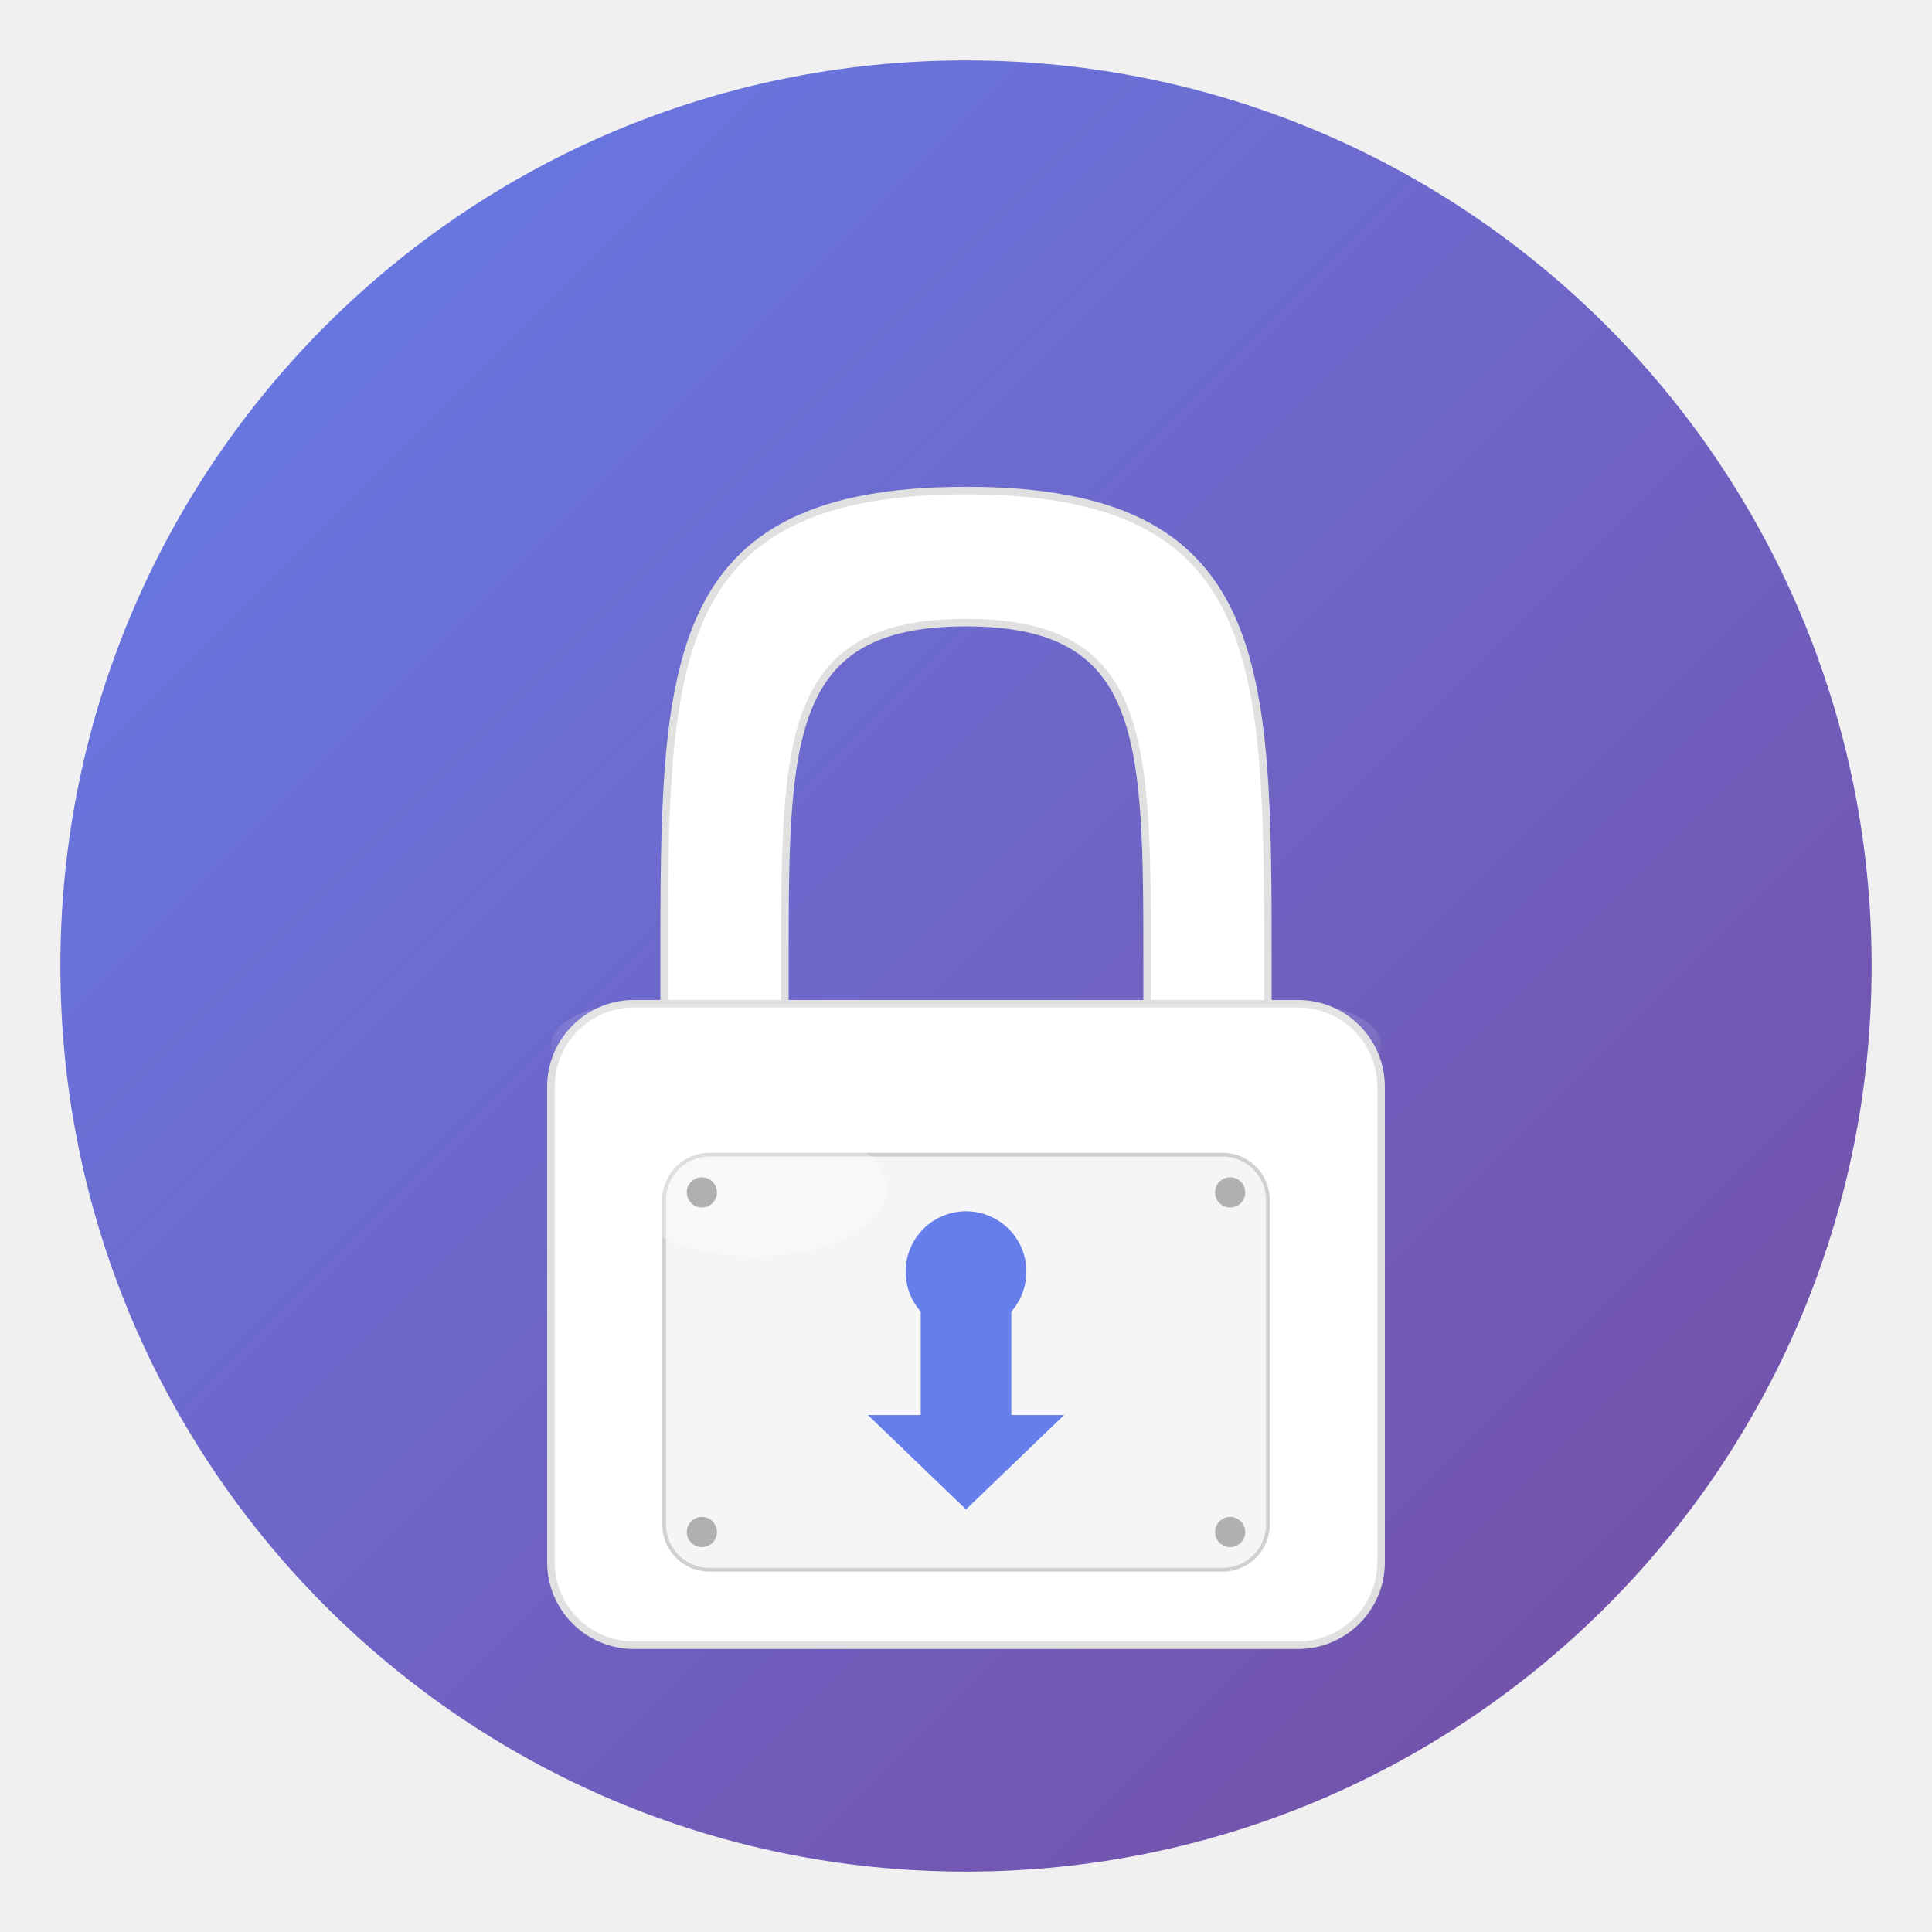
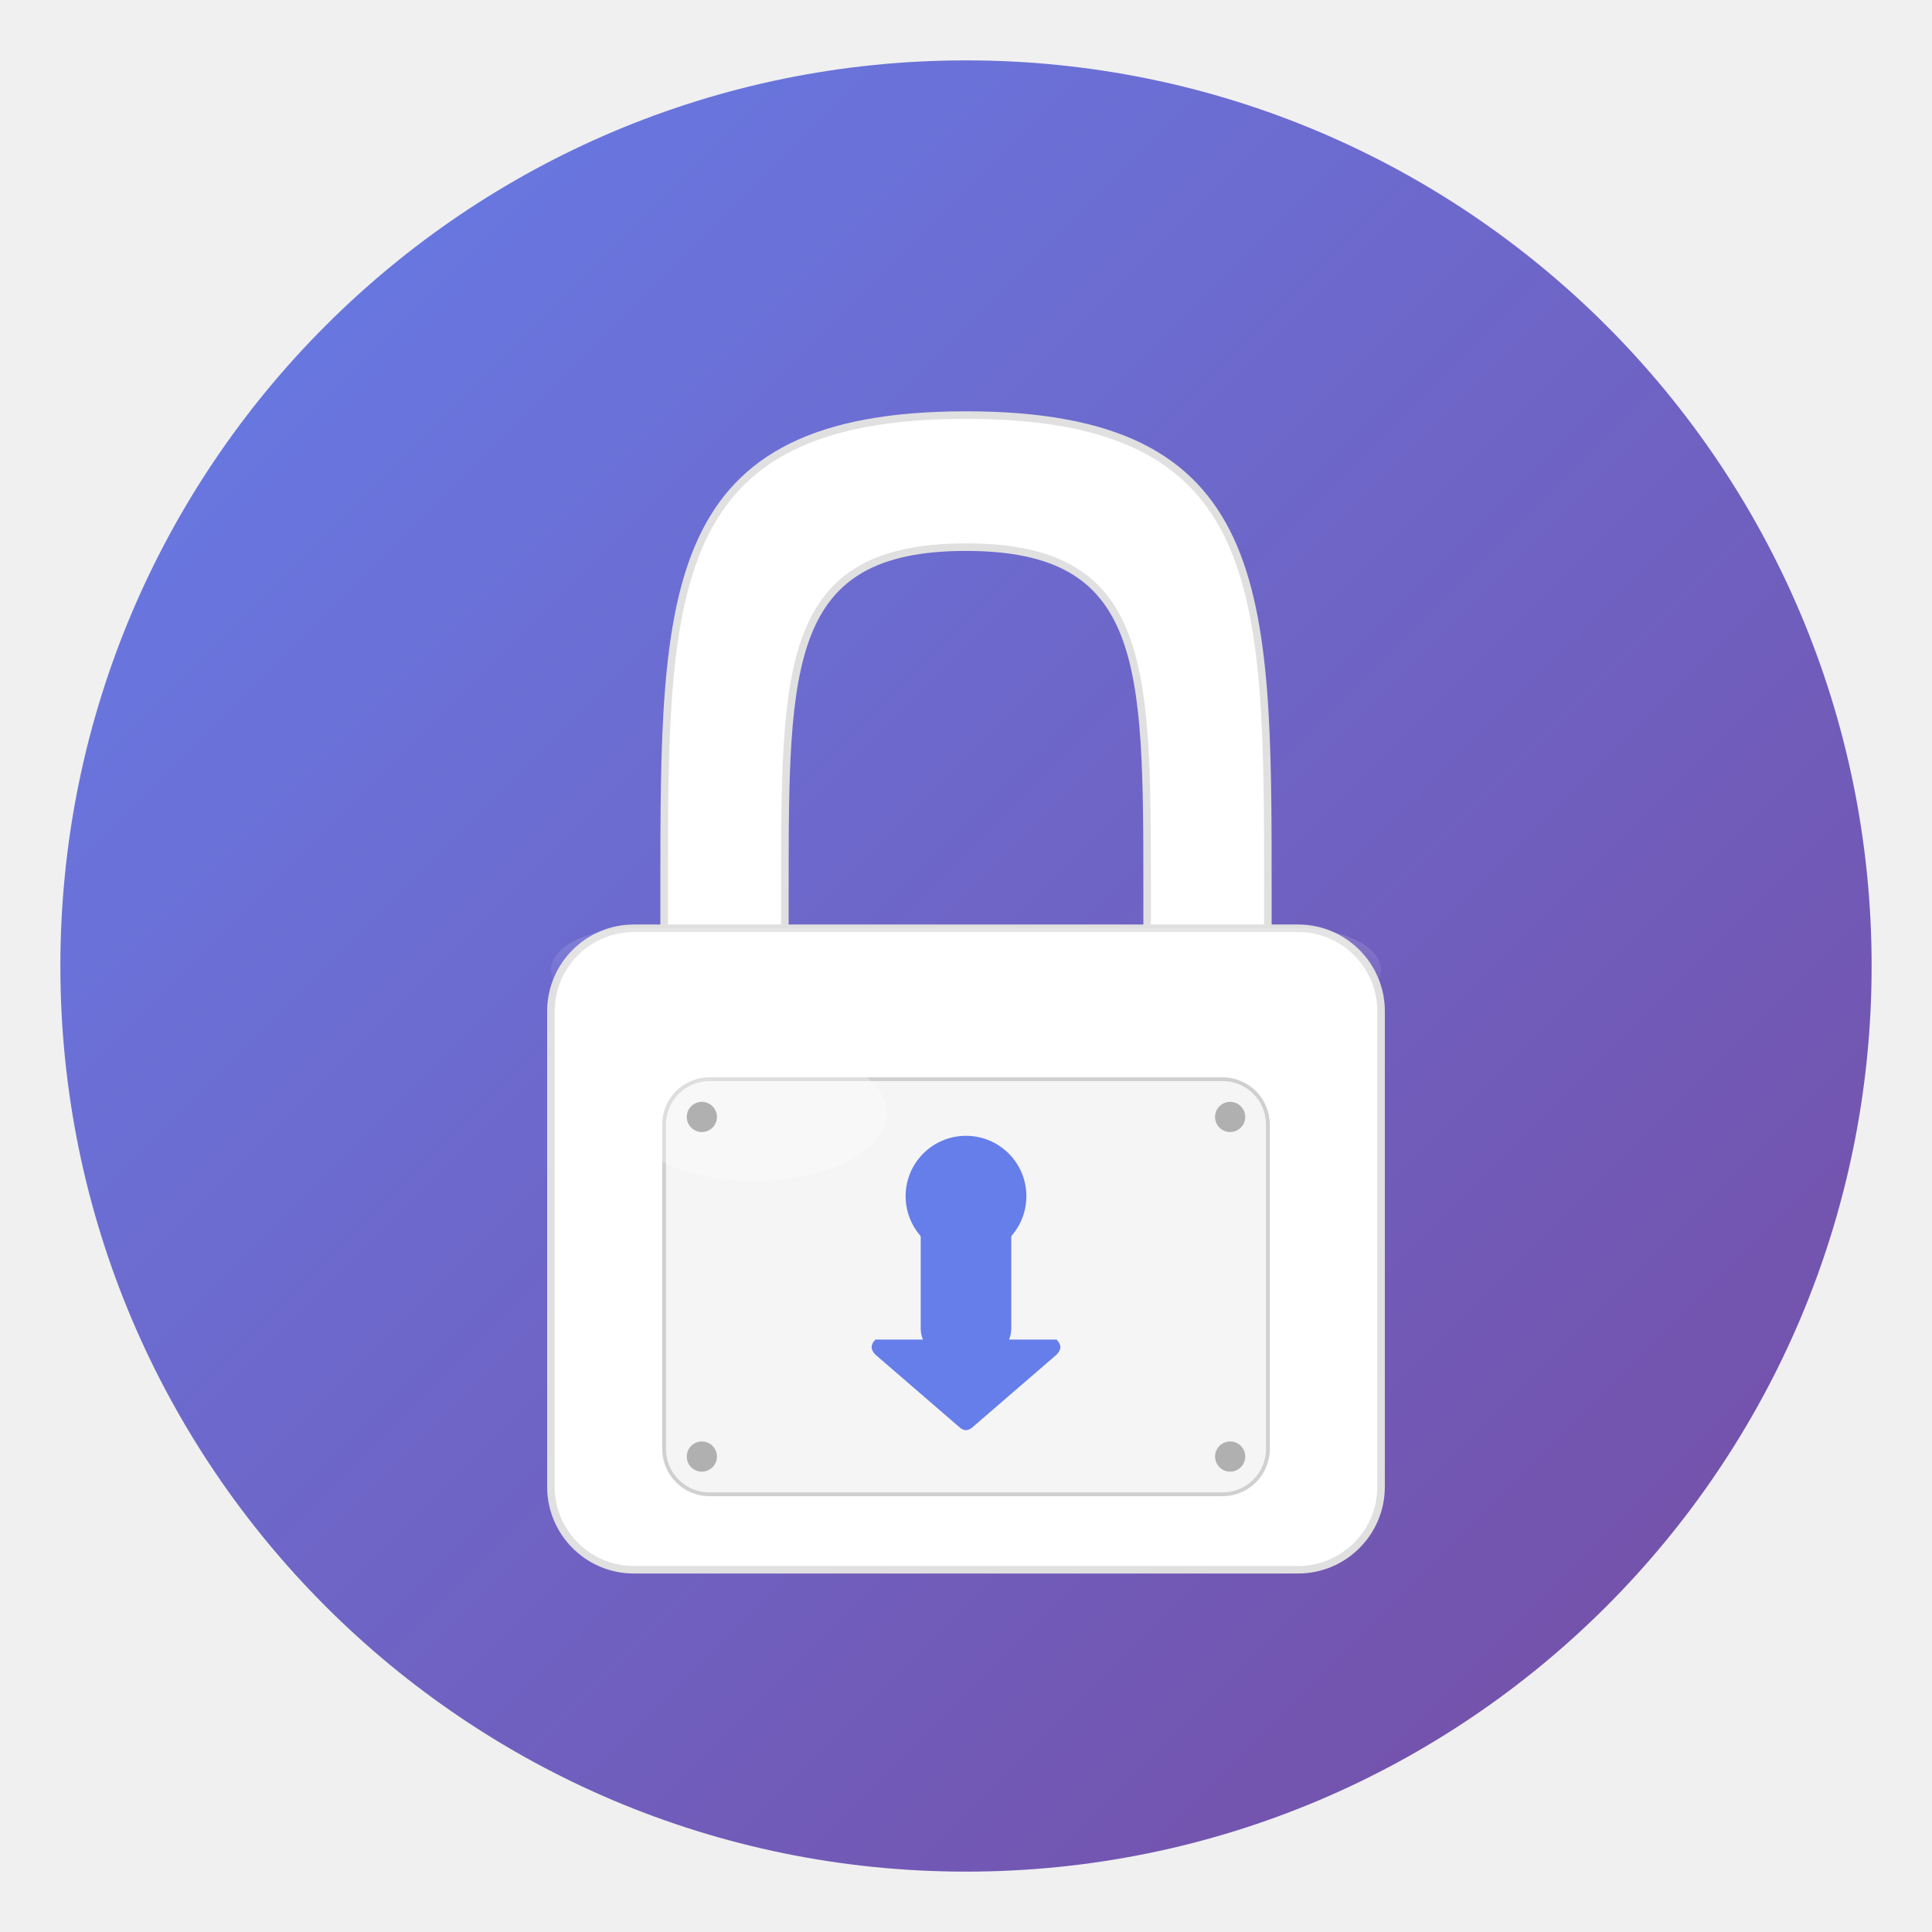
<svg xmlns="http://www.w3.org/2000/svg" viewBox="0 0 512 512">
  <defs>
    <linearGradient id="bg" x1="0%" y1="0%" x2="100%" y2="100%">
      <stop offset="0%" style="stop-color:#667eea" />
      <stop offset="100%" style="stop-color:#764ba2" />
    </linearGradient>
    <linearGradient id="shine" x1="0%" y1="0%" x2="0%" y2="100%">
      <stop offset="0%" style="stop-color:#ffffff;stop-opacity:0.3" />
      <stop offset="100%" style="stop-color:#ffffff;stop-opacity:0" />
    </linearGradient>
  </defs>
  <circle cx="256" cy="256" r="240" fill="url(#bg)" />
-   <path d="M 176 256             C 176 176, 176 130, 256 130            C 336 130, 336 176, 336 256            L 336 286            L 304 286            L 304 256            C 304 196, 304 165, 256 165            C 208 165, 208 196, 208 256            L 208 286            L 176 286 Z" fill="#ffffff" stroke="#e0e0e0" stroke-width="2" />
-   <rect x="146" y="266" width="220" height="170" rx="22" ry="22" fill="#ffffff" stroke="#e0e0e0" stroke-width="2" />
-   <rect x="146" y="266" width="220" height="22" rx="22" ry="22" fill="url(#shine)" opacity="0.5" />
-   <rect x="176" y="306" width="160" height="110" rx="12" ry="12" fill="#f5f5f5" stroke="#d0d0d0" stroke-width="1" />
+   <path d="M 176 236             C 176 156, 176 110, 256 110            C 336 110, 336 156, 336 236            L 336 266            L 304 266            L 304 236            C 304 176, 304 145, 256 145            C 208 145, 208 176, 208 236            L 208 266            L 176 266 Z" fill="#ffffff" stroke="#e0e0e0" stroke-width="2" />
+   <rect x="146" y="246" width="220" height="170" rx="22" ry="22" fill="#ffffff" stroke="#e0e0e0" stroke-width="2" />
+   <rect x="146" y="246" width="220" height="22" rx="22" ry="22" fill="url(#shine)" opacity="0.5" />
+   <rect x="176" y="286" width="160" height="110" rx="12" ry="12" fill="#f5f5f5" stroke="#d0d0d0" stroke-width="1" />
  <g>
-     <rect x="244" y="335" width="24" height="45" rx="3" fill="#667eea" />
-     <path d="M 230 375 L 256 400 L 282 375 Z" fill="#667eea" />
-     <circle cx="256" cy="337" r="16" fill="#667eea" />
+     <rect x="244" y="315" width="24" height="45" rx="8" fill="#667eea" />
+     <path d="M 232 355 Q 230 357, 232 359 L 254 378 Q 256 380, 258 378 L 280 359 Q 282 357, 280 355 Z" fill="#667eea" />
+     <circle cx="256" cy="317" r="16" fill="#667eea" />
  </g>
-   <ellipse cx="200" cy="315" rx="35" ry="18" fill="#ffffff" opacity="0.3" />
-   <circle cx="186" cy="316" r="4" fill="#b0b0b0" />
-   <circle cx="326" cy="316" r="4" fill="#b0b0b0" />
-   <circle cx="186" cy="406" r="4" fill="#b0b0b0" />
-   <circle cx="326" cy="406" r="4" fill="#b0b0b0" />
+   <ellipse cx="200" cy="295" rx="35" ry="18" fill="#ffffff" opacity="0.3" />
+   <circle cx="186" cy="296" r="4" fill="#b0b0b0" />
+   <circle cx="326" cy="296" r="4" fill="#b0b0b0" />
+   <circle cx="186" cy="386" r="4" fill="#b0b0b0" />
+   <circle cx="326" cy="386" r="4" fill="#b0b0b0" />
</svg>
